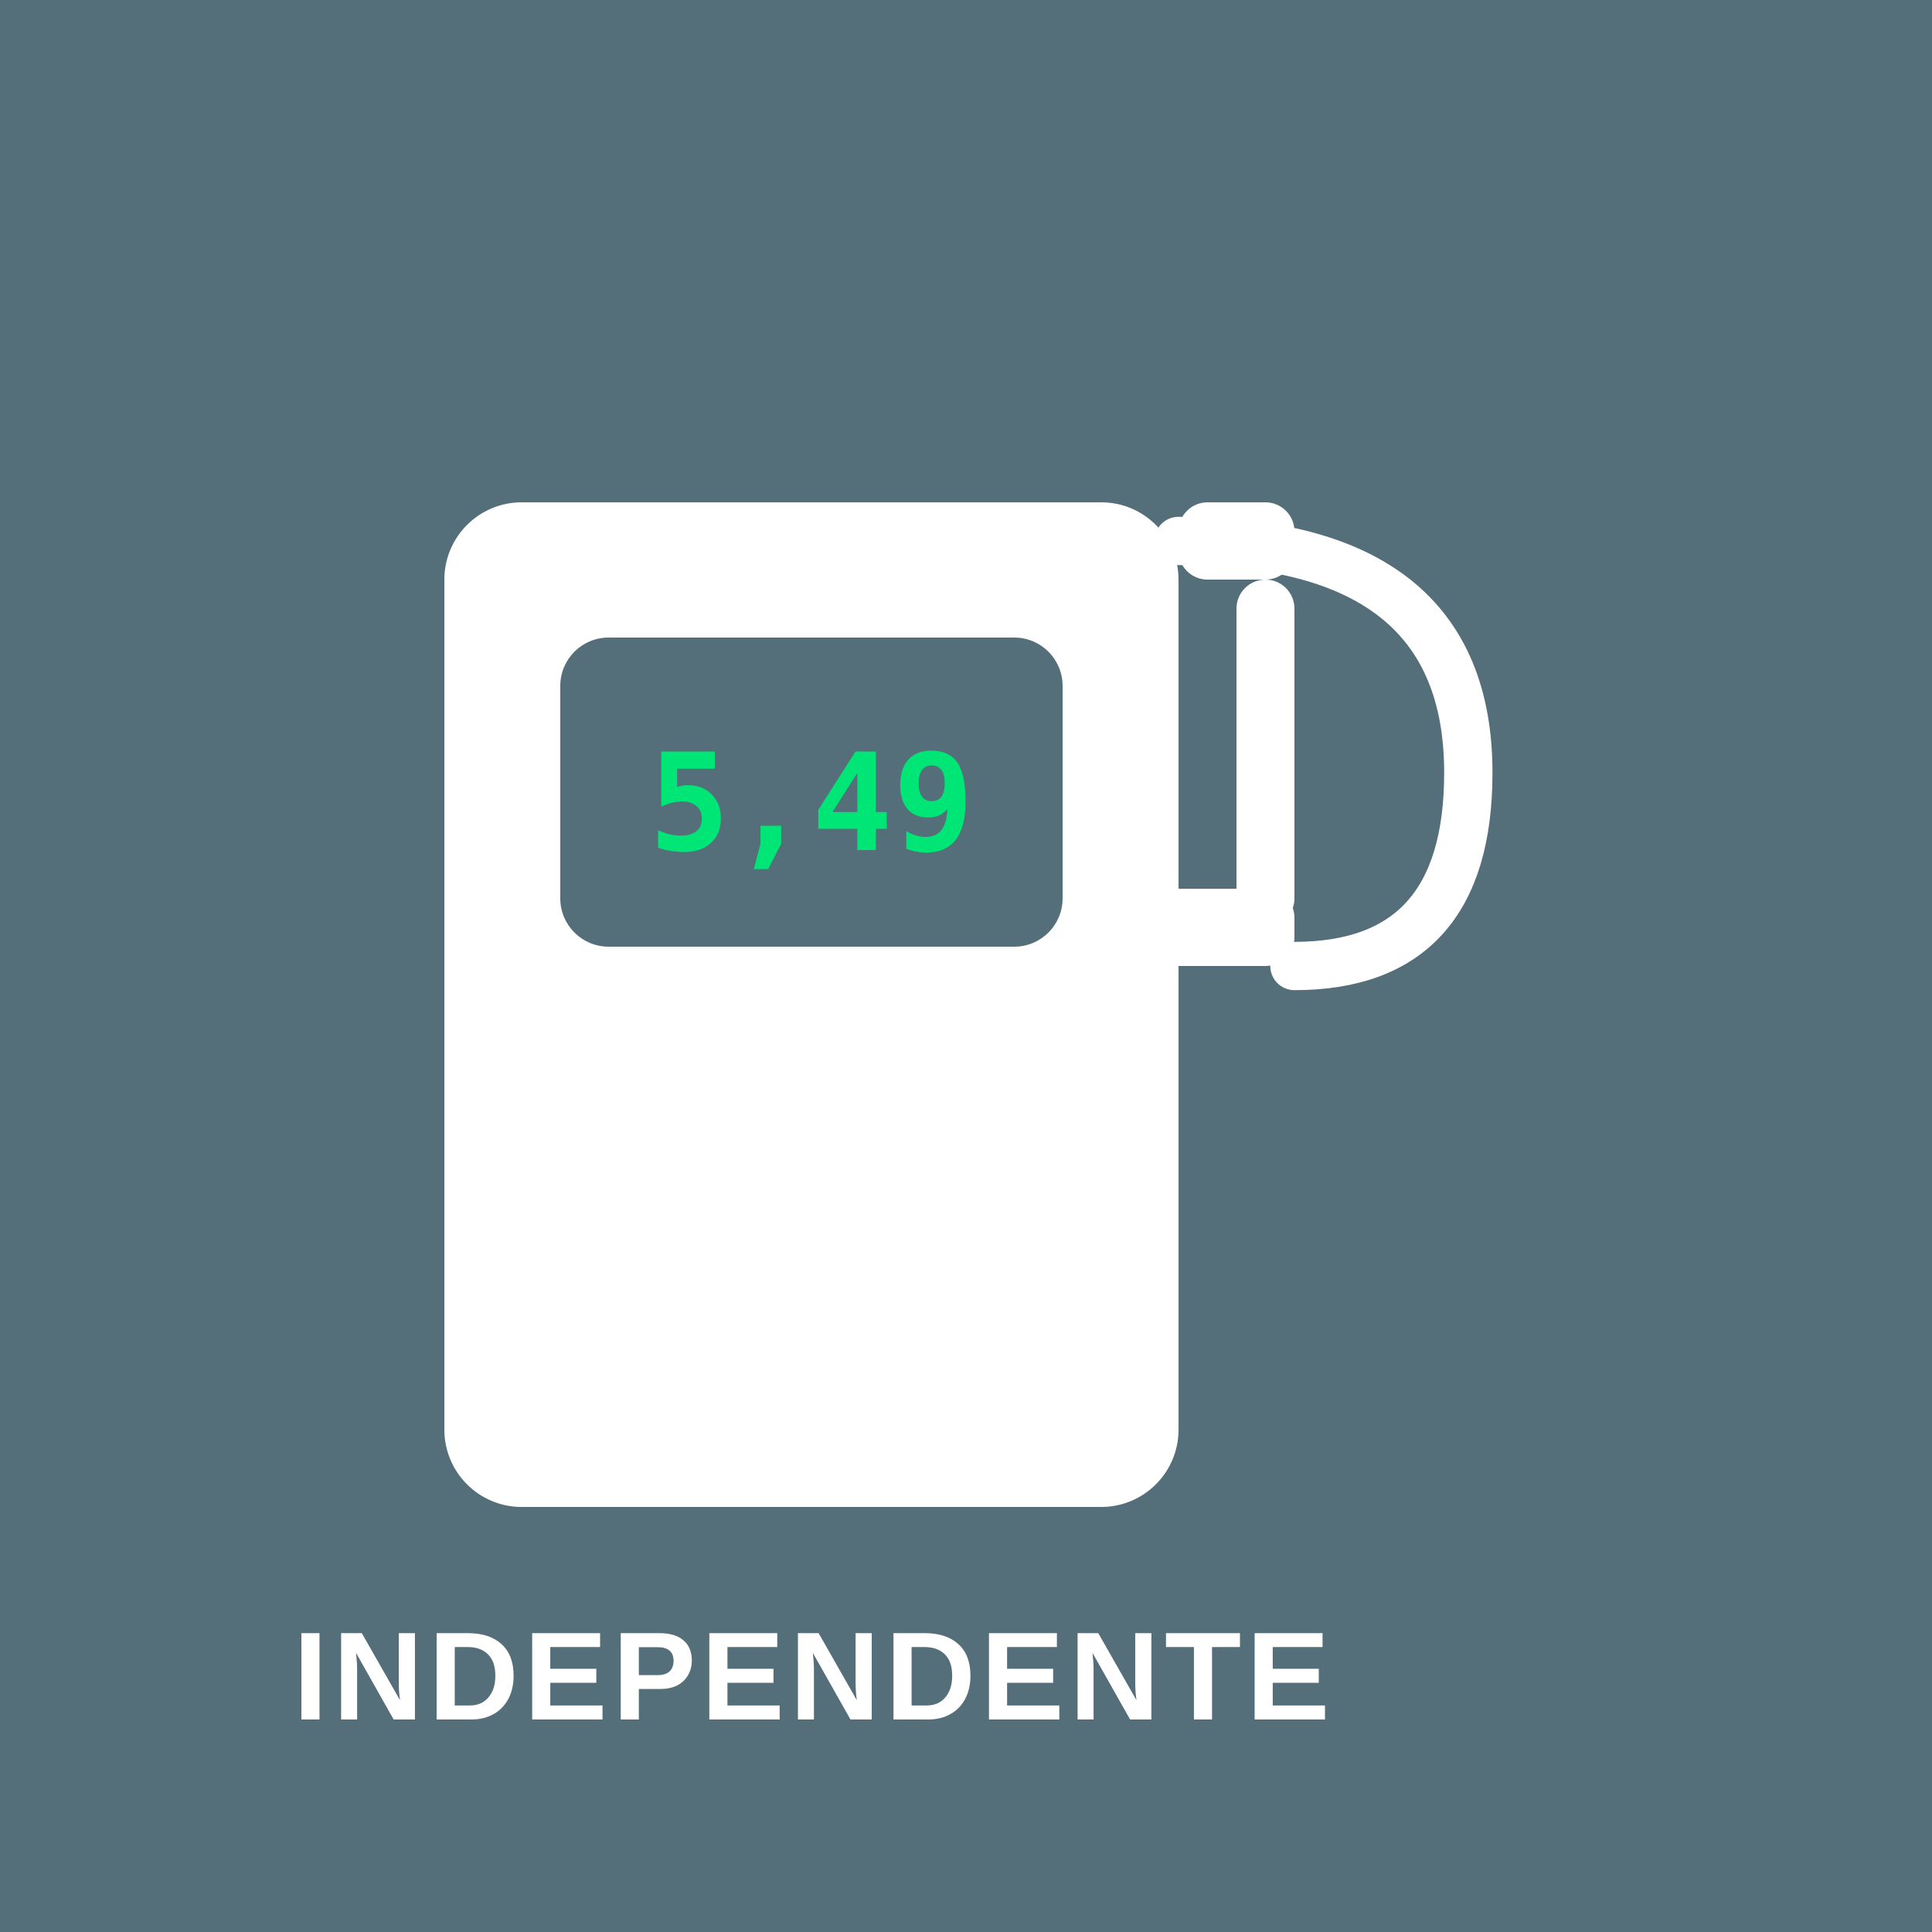
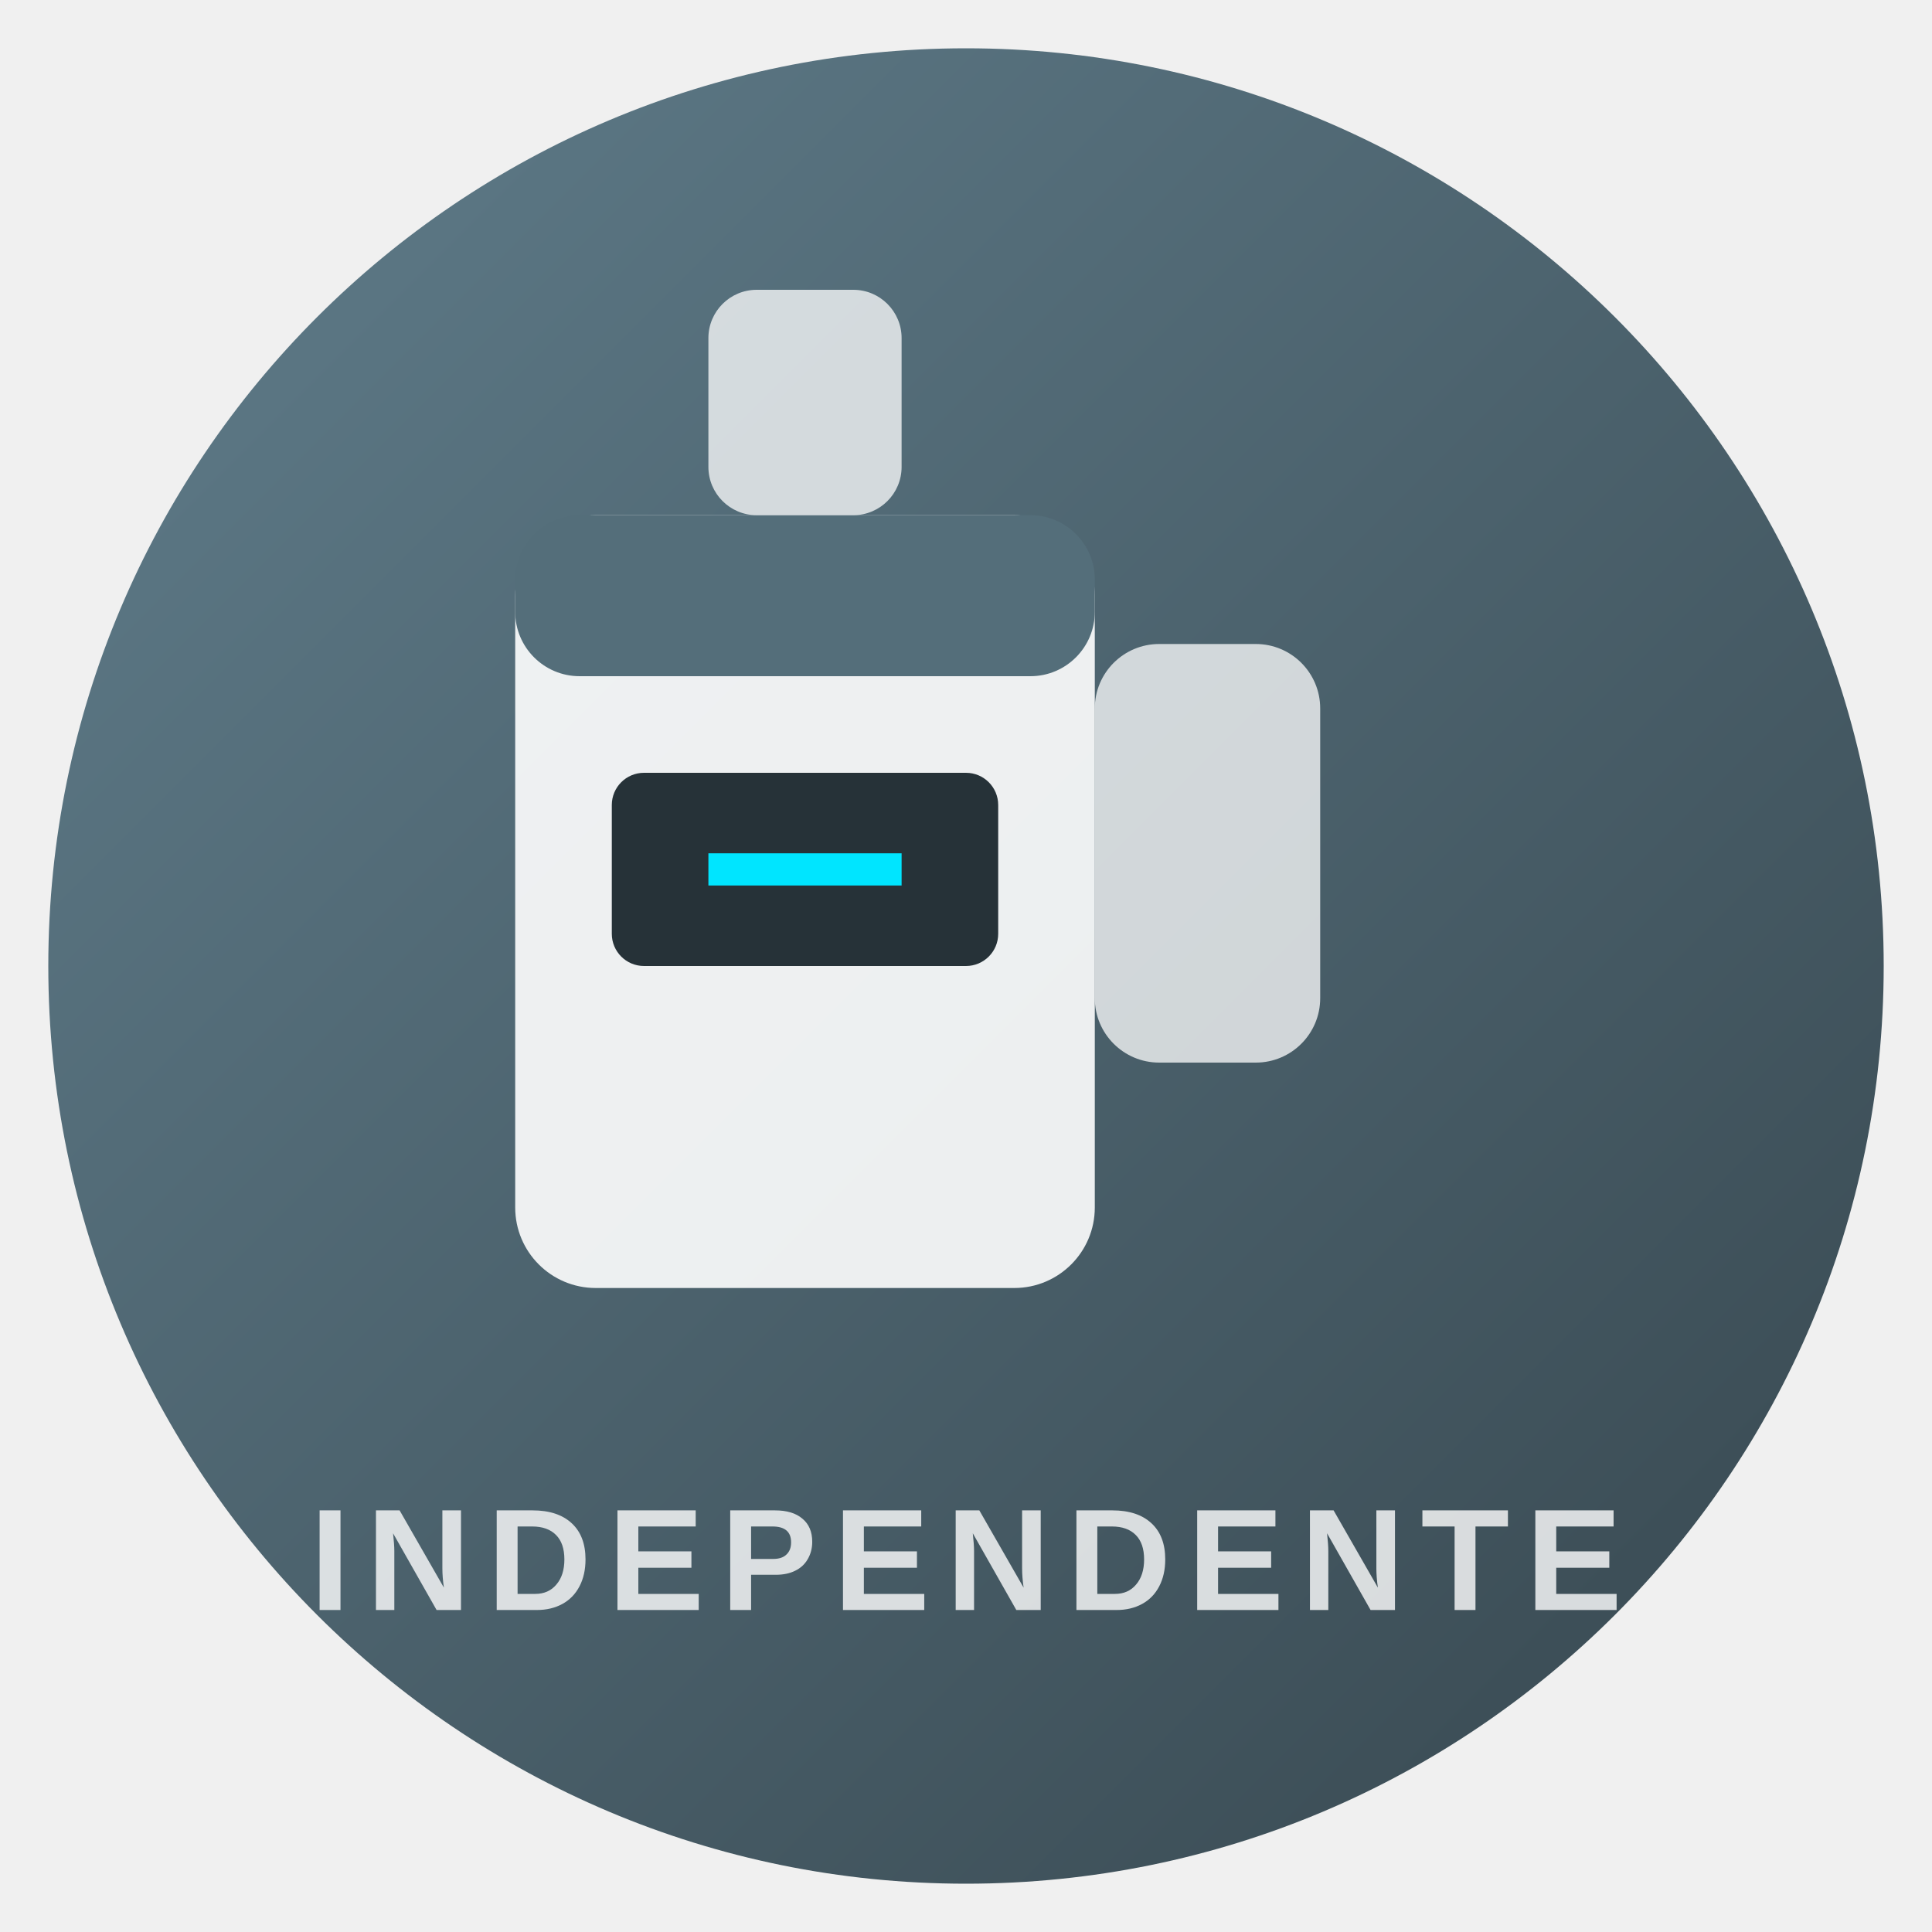
- <svg xmlns="http://www.w3.org/2000/svg" viewBox="0 0 200 200">
-   <rect width="200" height="200" fill="#546E7A" />
-   <rect x="46" y="52" width="76" height="104" rx="8" fill="white" />
-   <rect x="58" y="66" width="52" height="32" rx="5" fill="#546E7A" />
-   <text x="84" y="88" text-anchor="middle" font-size="14" font-weight="700" font-family="monospace" fill="#00E676">5,49</text>
-   <rect x="122" y="52" width="12" height="8" rx="3" fill="white" />
-   <rect x="128" y="60" width="6" height="36" rx="3" fill="white" />
-   <rect x="116" y="92" width="18" height="8" rx="3" fill="white" />
-   <path d="M122,56 Q152,56 152,80 Q152,100 134,100" stroke="white" stroke-width="5" fill="none" stroke-linecap="round" />
-   <text x="84" y="178" text-anchor="middle" font-size="13" font-weight="700" font-family="Arial, sans-serif" fill="white" letter-spacing="0.5">INDEPENDENTE</text>
+ <svg xmlns="http://www.w3.org/2000/svg" viewBox="0 0 120 120" width="120" height="120">
+   <defs>
+     <linearGradient id="indGrad" x1="0%" y1="0%" x2="100%" y2="100%">
+       <stop offset="0%" stop-color="#607D8B" />
+       <stop offset="100%" stop-color="#37474F" />
+     </linearGradient>
+   </defs>
+   <circle cx="60" cy="60" r="57" fill="url(#indGrad)" />
+   <rect x="32" y="32" width="36" height="48" rx="5" fill="white" opacity="0.9" />
+   <rect x="68" y="40" width="14" height="26" rx="4" fill="white" opacity="0.75" />
+   <rect x="32" y="32" width="36" height="10" rx="4" fill="#546E7A" />
+   <rect x="44" y="18" width="12" height="14" rx="3" fill="white" opacity="0.75" />
+   <rect x="38" y="48" width="24" height="12" rx="2" fill="#263238" />
+   <line x1="44" y1="54" x2="56" y2="54" stroke="#00E5FF" stroke-width="2" />
+   <text x="60" y="100" font-family="'Arial','Helvetica',sans-serif" font-weight="700" font-size="9" fill="rgba(255,255,255,0.8)" text-anchor="middle" letter-spacing="1">INDEPENDENTE</text>
</svg>
